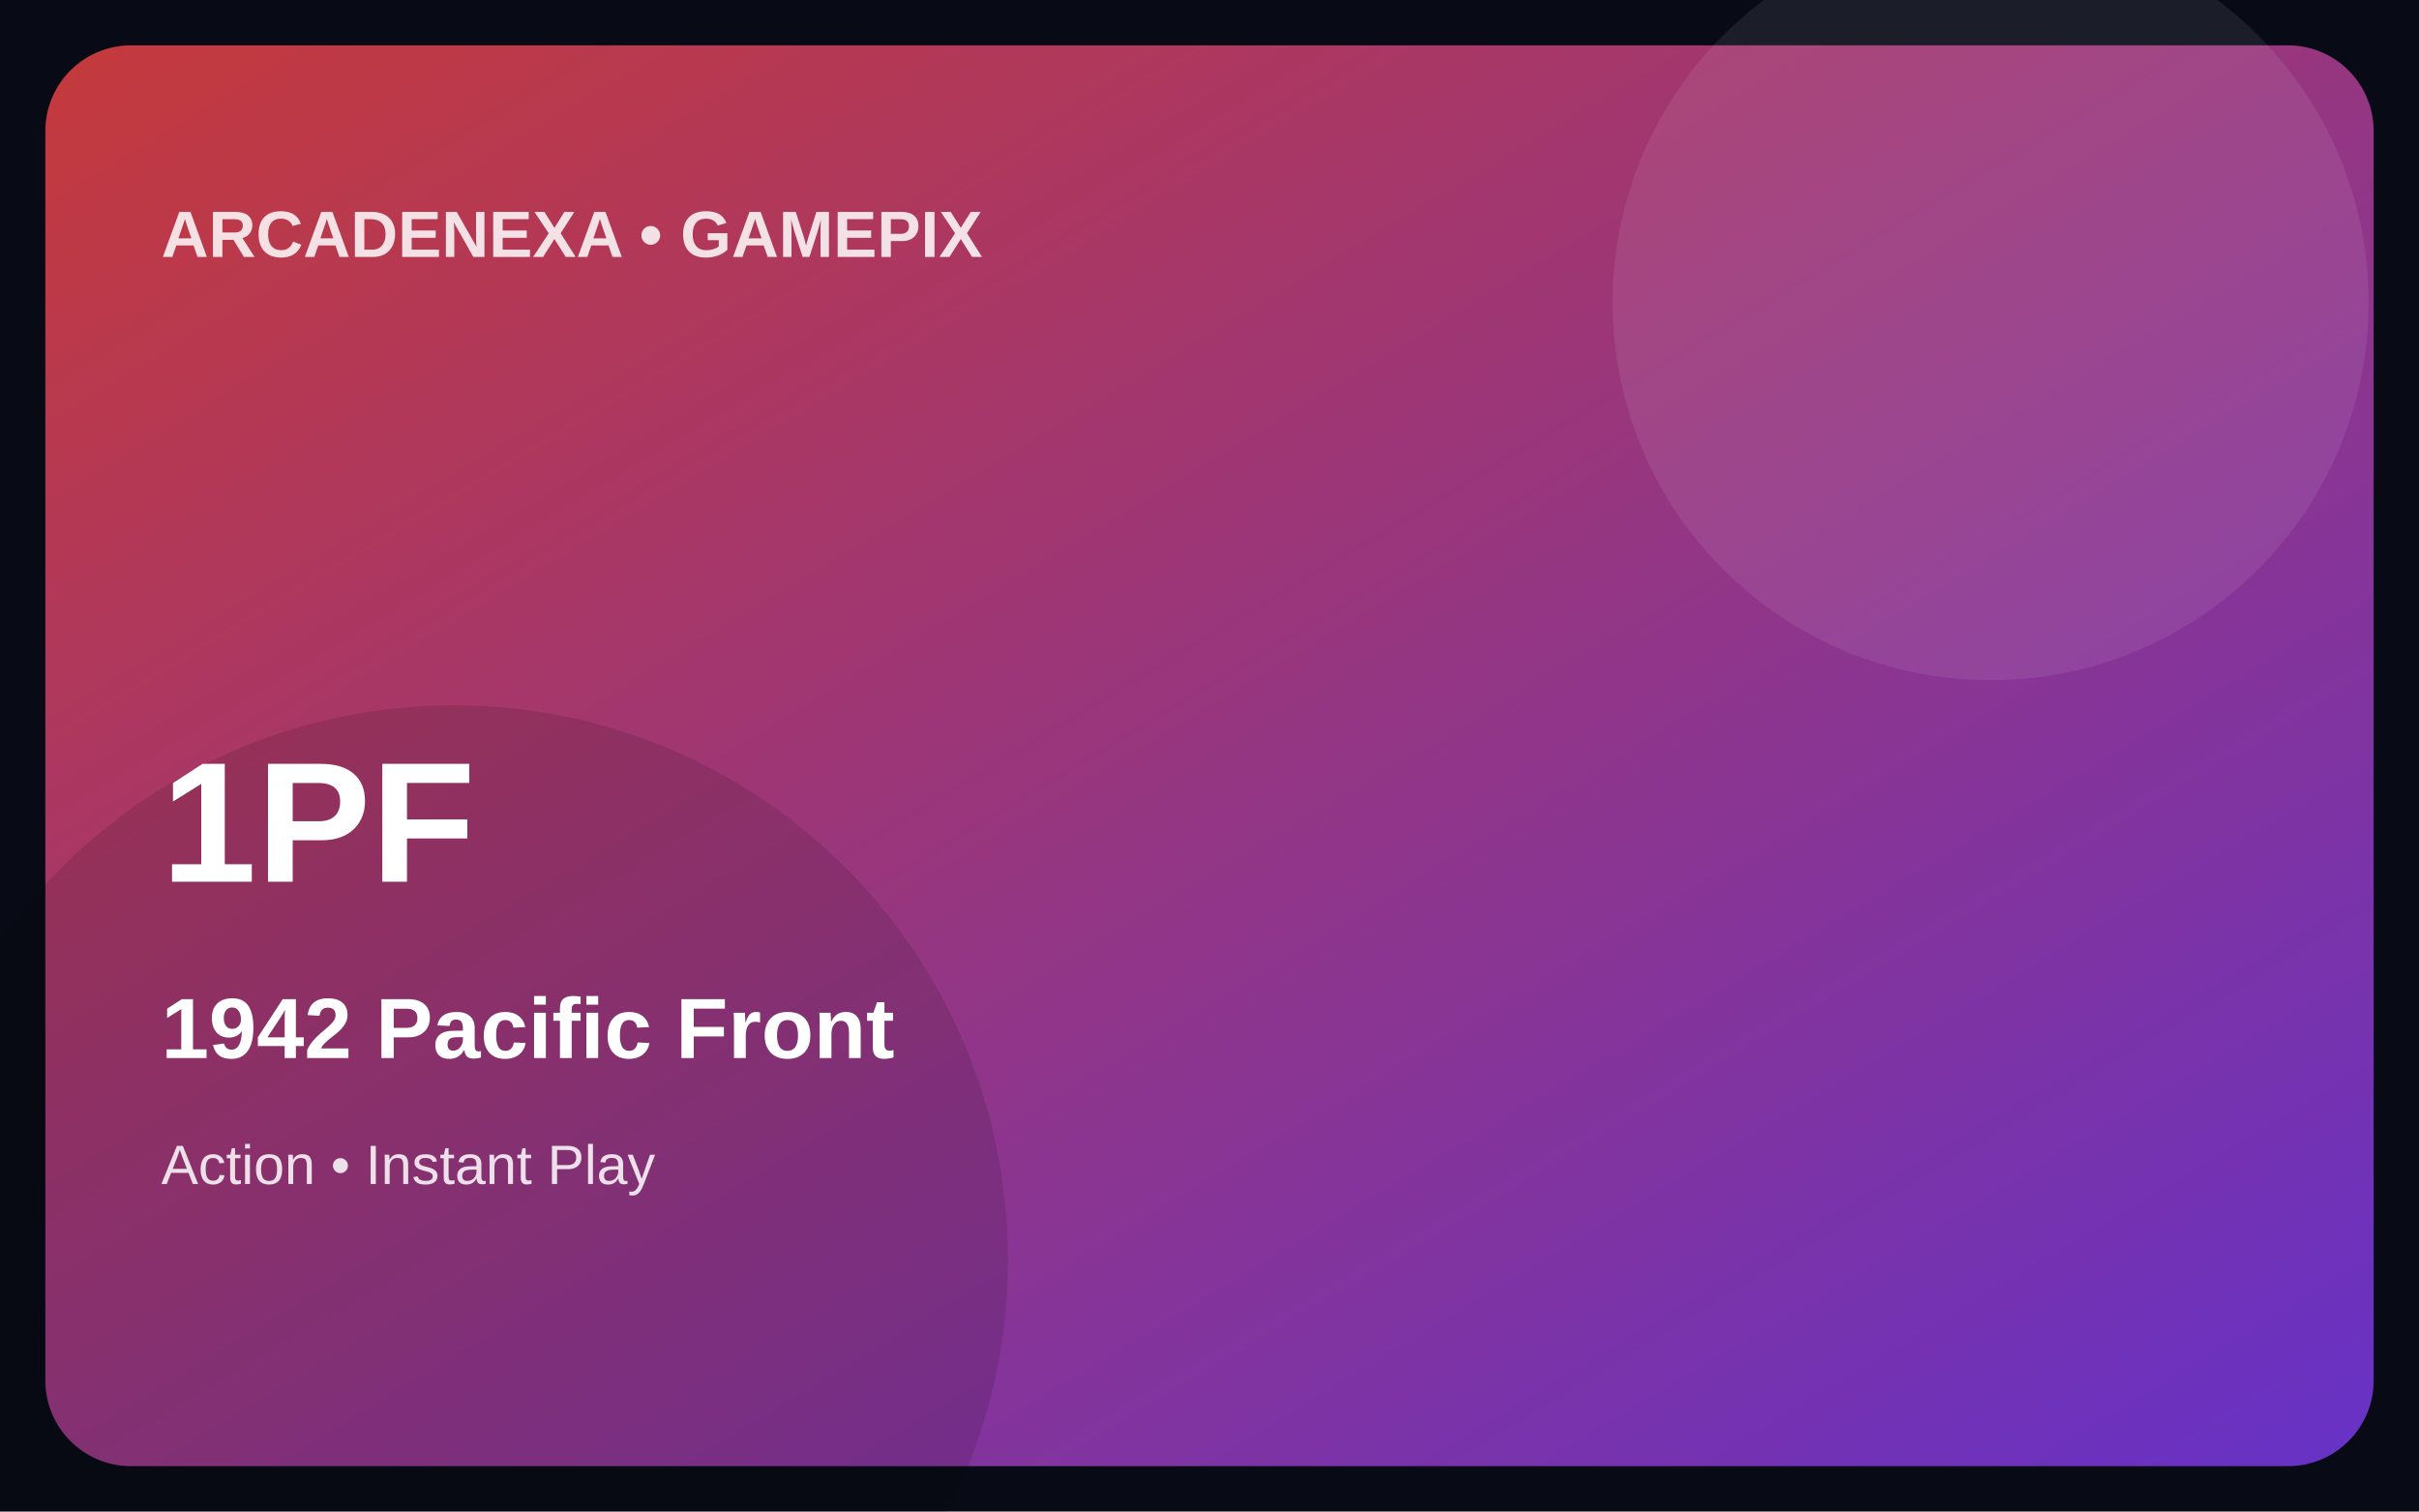
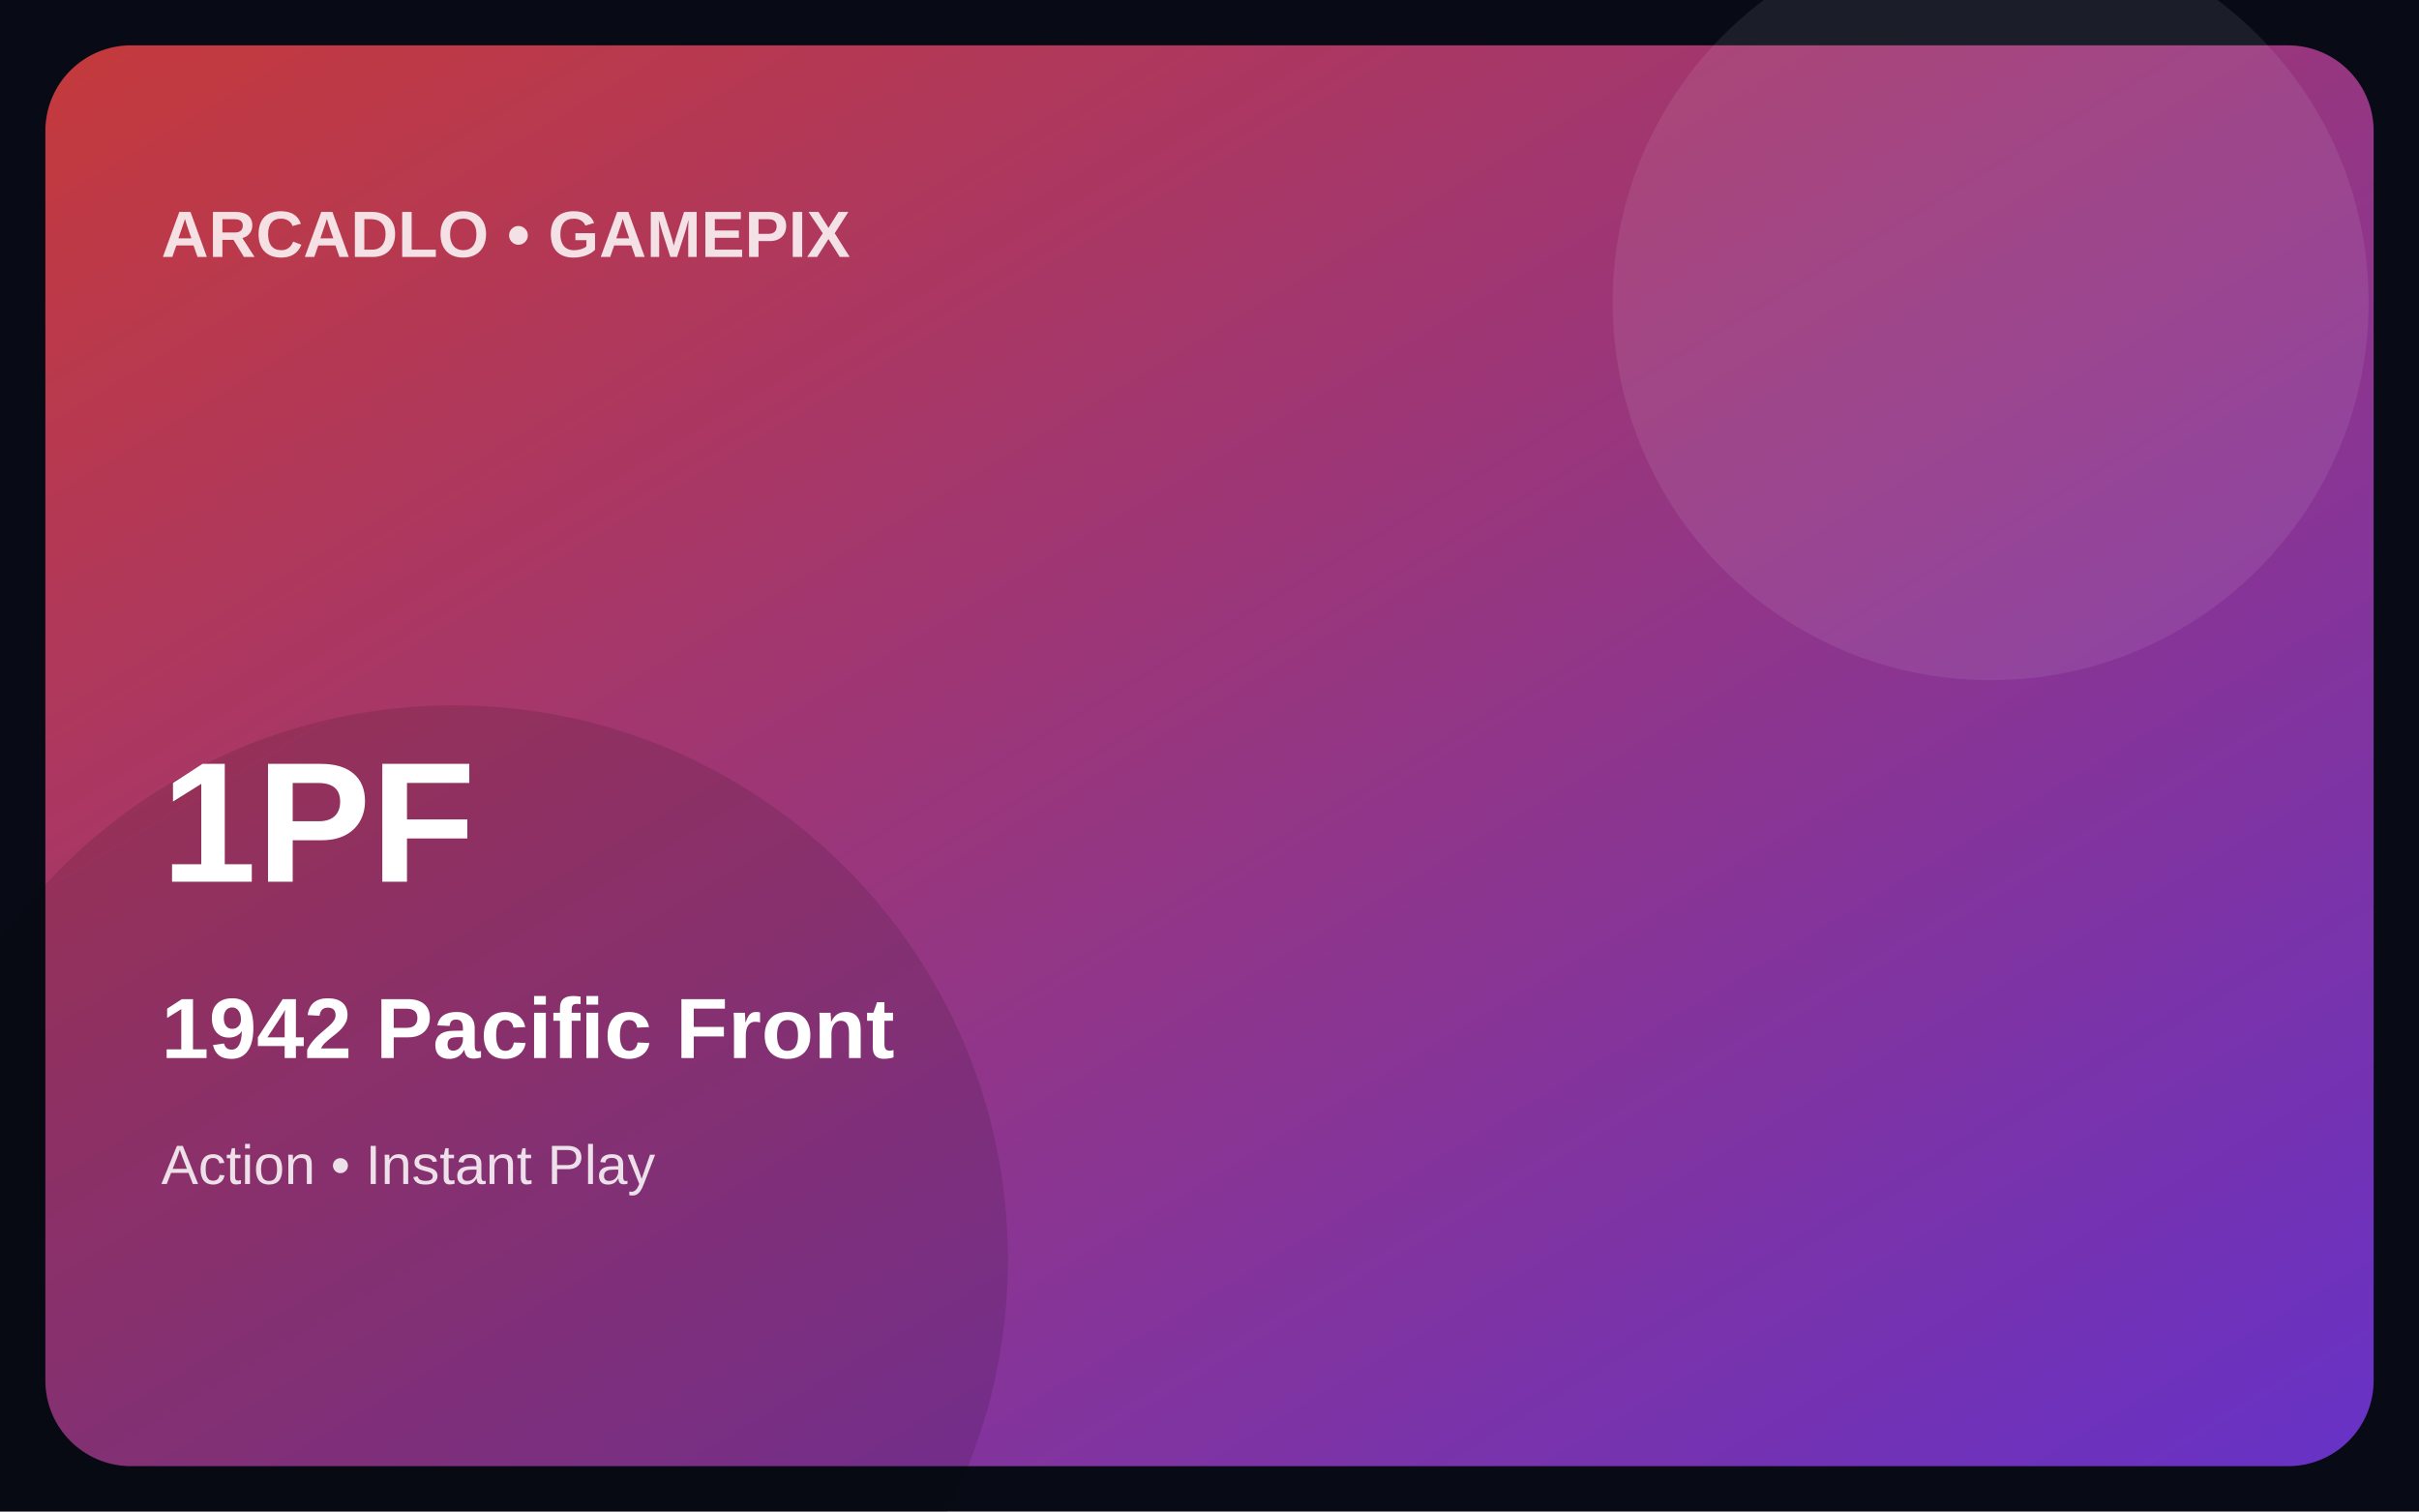
<svg xmlns="http://www.w3.org/2000/svg" width="960" height="600" viewBox="0 0 960 600">
  <defs>
    <linearGradient id="g" x1="0" y1="0" x2="1" y2="1">
      <stop offset="0" stop-color="#ef4444" />
      <stop offset="1" stop-color="#7c3aed" />
    </linearGradient>
  </defs>
  <rect width="960" height="600" fill="#080b16" />
  <rect x="18" y="18" width="924" height="564" rx="34" fill="url(#g)" opacity=".82" />
  <circle cx="790" cy="120" r="150" fill="#fff" opacity=".08" />
  <circle cx="180" cy="500" r="220" fill="#000" opacity=".12" />
-   <text x="64" y="102" fill="#fff" font-family="Arial,sans-serif" font-size="26" font-weight="700" opacity=".85">ARCADENEXA • GAMEPIX</text>
+   <text x="64" y="102" fill="#fff" font-family="Arial,sans-serif" font-size="26" font-weight="700" opacity=".85">ARCADLO • GAMEPIX</text>
  <text x="64" y="350" fill="#fff" font-family="Arial,sans-serif" font-size="68" font-weight="900">1PF</text>
  <text x="64" y="420" fill="#fff" font-family="Arial,sans-serif" font-size="34" font-weight="800">1942 Pacific Front</text>
  <text x="64" y="470" fill="#fff" font-family="Arial,sans-serif" font-size="22" opacity=".85">Action • Instant Play</text>
</svg>
